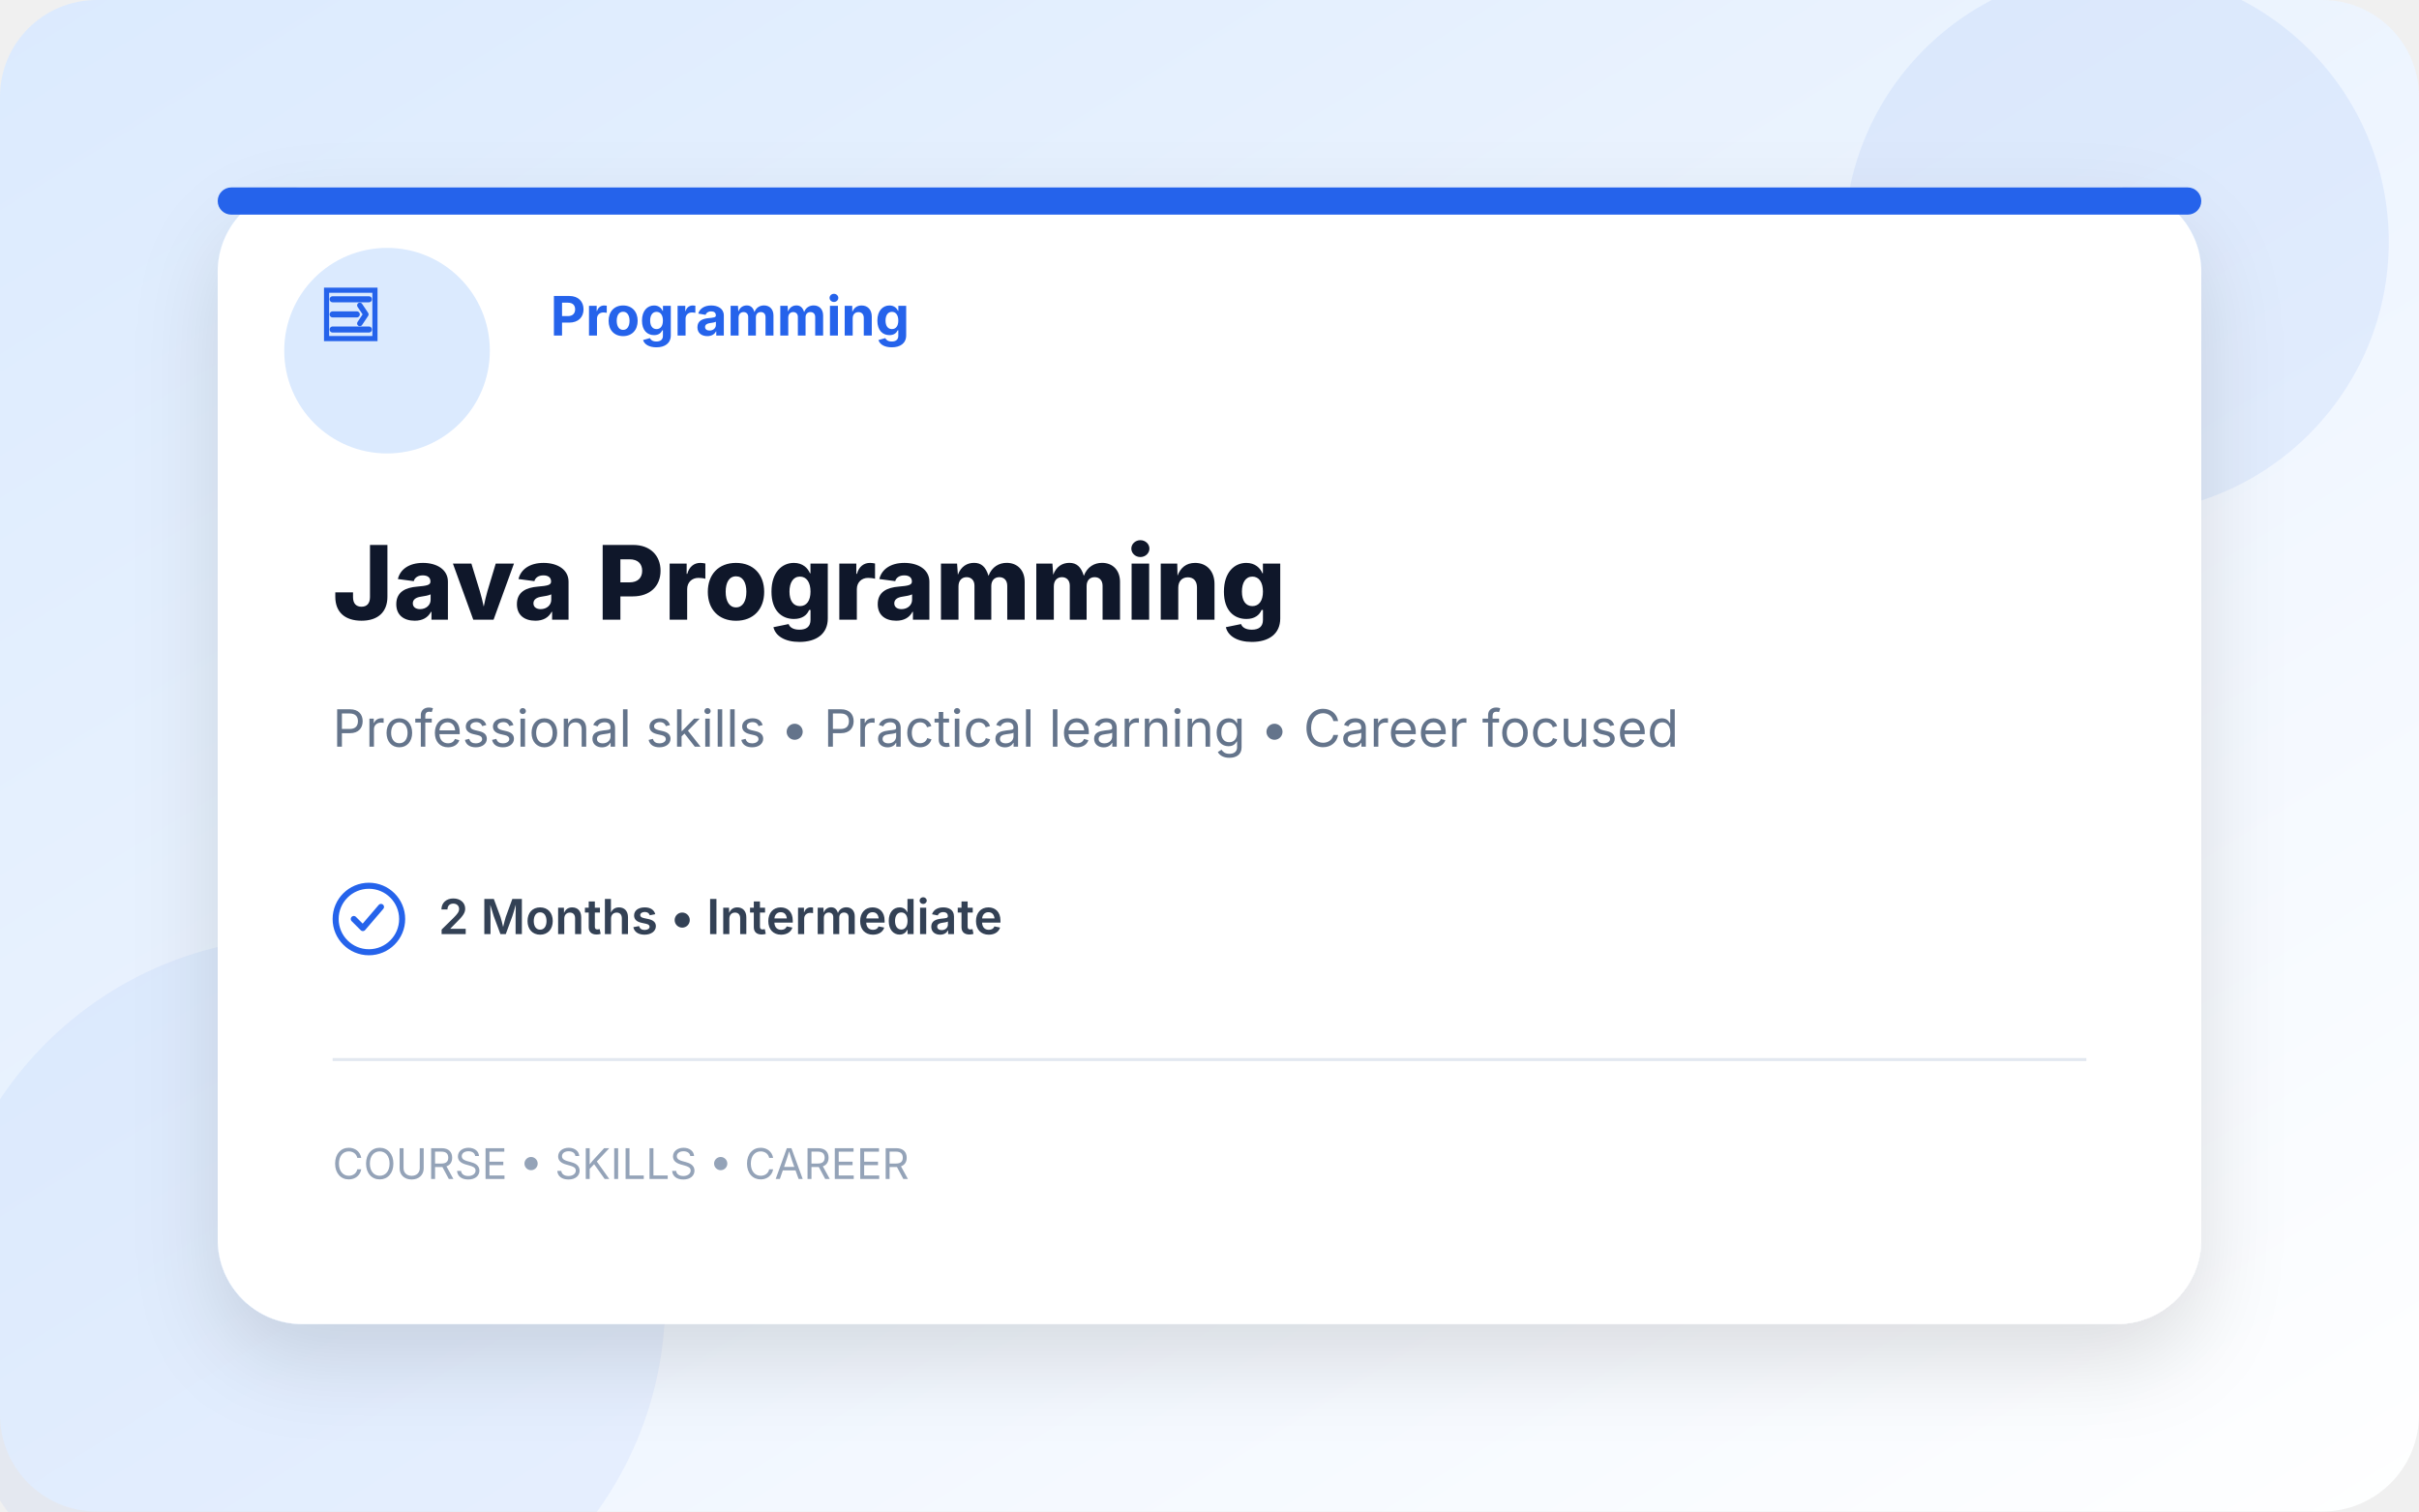
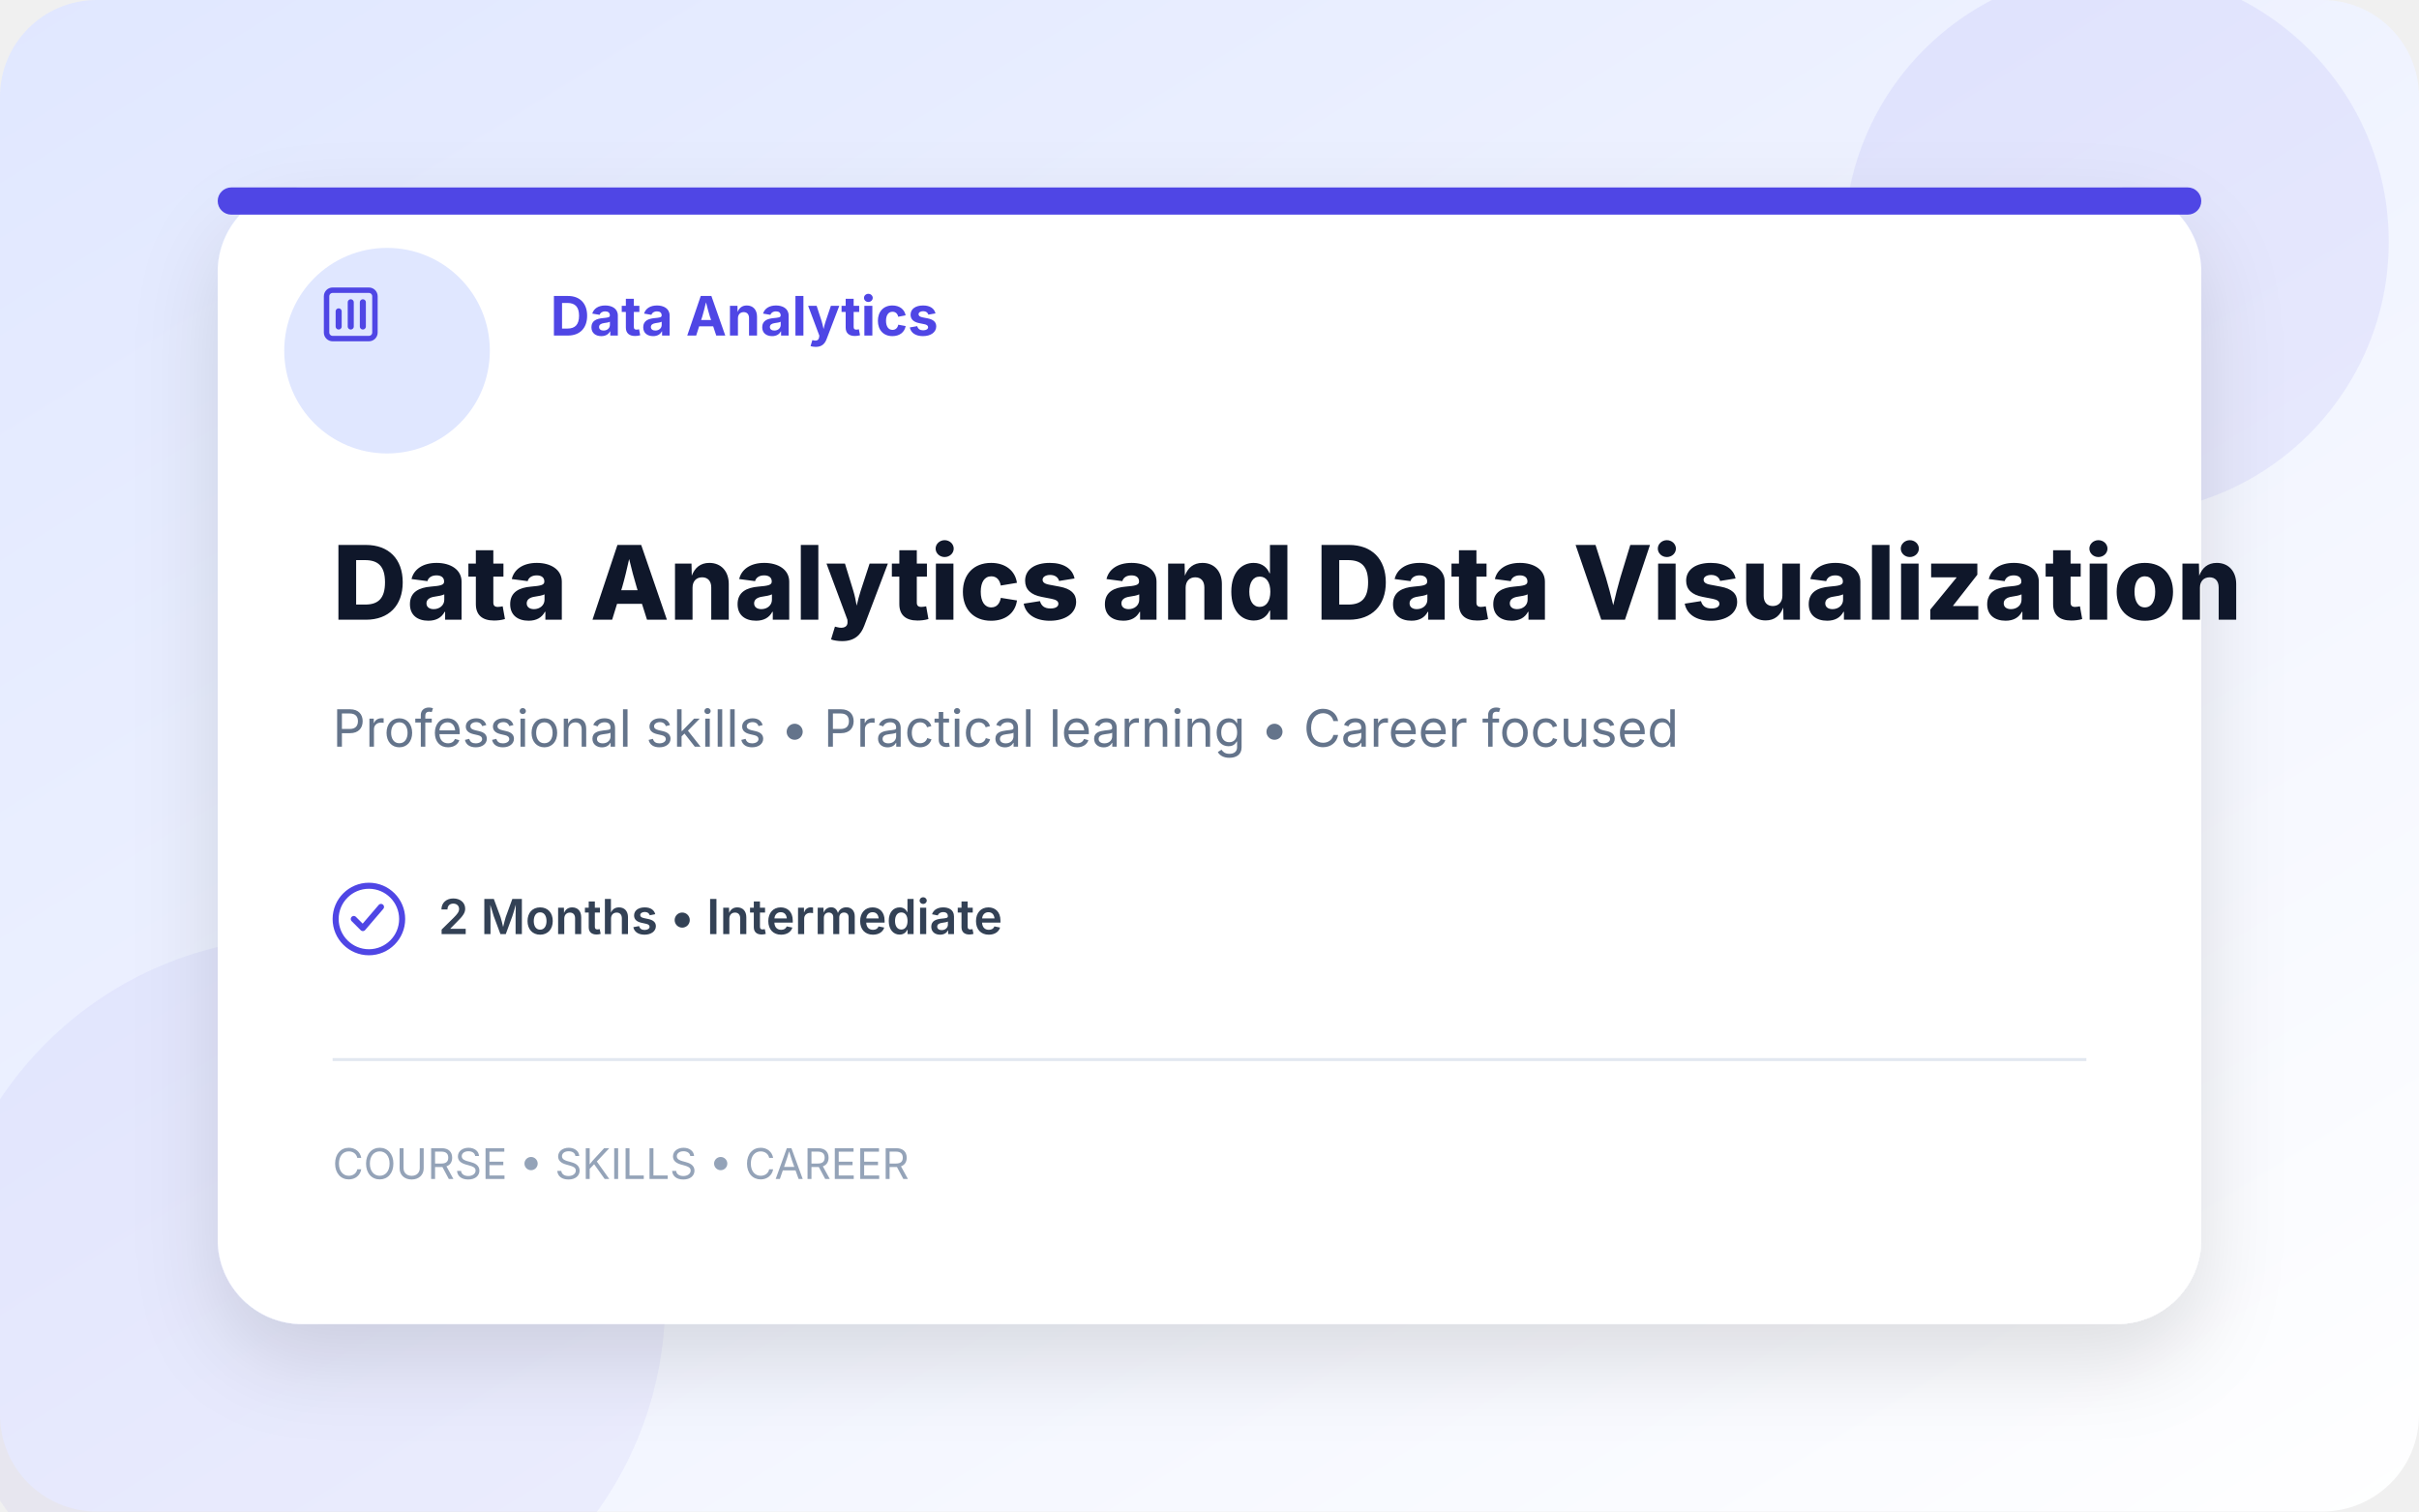
<svg xmlns="http://www.w3.org/2000/svg" viewBox="0 0 800 500" role="img" aria-labelledby="title desc">
  <defs>
    <linearGradient id="bg" x1="0" y1="0" x2="1" y2="1">
-       <stop offset="0" stop-color="#DBEAFE" />
+       <stop offset="0" stop-color="#E0E7FF" />
      <stop offset="1" stop-color="#ffffff" />
    </linearGradient>
    <filter id="shadow" x="-20%" y="-20%" width="140%" height="140%">
      <feDropShadow dx="0" dy="12" stdDeviation="14" flood-opacity=".12" />
    </filter>
  </defs>
  <rect width="800" height="500" rx="32" fill="url(#bg)" />
-   <circle cx="700" cy="80" r="90" fill="#2563EB" opacity=".08" />
-   <circle cx="100" cy="430" r="120" fill="#2563EB" opacity=".06" />
+   <circle cx="700" cy="80" r="90" fill="#4F46E5" opacity=".08" />
+   <circle cx="100" cy="430" r="120" fill="#4F46E5" opacity=".06" />
  <g filter="url(#shadow)">
    <rect x="72" y="62" width="656" height="376" rx="28" fill="#fff" />
  </g>
-   <rect x="72" y="62" width="656" height="9" rx="4.5" fill="#2563EB" />
-   <circle cx="128" cy="116" r="34" fill="#DBEAFE" />
-   <g transform="translate(104 92)" style="color:#2563EB">
-     <path d="M6 7h12M6 12h8M6 17h12" stroke="currentColor" stroke-width="2" stroke-linecap="round" />
-     <path d="M4 4h16v16H4z" fill="none" stroke="currentColor" stroke-width="1.7" rx="2" />
-     <path d="M15 9l2 3-2 3" fill="none" stroke="currentColor" stroke-width="1.8" stroke-linecap="round" stroke-linejoin="round" />
+   <rect x="72" y="62" width="656" height="9" rx="4.5" fill="#4F46E5" />
+   <circle cx="128" cy="116" r="34" fill="#E0E7FF" />
+   <g transform="translate(104 92)" style="color:#4F46E5">
+     <rect x="4" y="4" width="16" height="16" rx="2" fill="none" stroke="currentColor" stroke-width="1.8" />
+     <path d="M8 16v-5M12 16V8M16 16v-8" stroke="currentColor" stroke-width="2" stroke-linecap="round" />
  </g>
-   <text x="182" y="111" font-family="Inter,Segoe UI,Arial,sans-serif" font-size="18" font-weight="700" fill="#2563EB">Programming</text>
-   <text x="110" y="205" font-family="Inter,Segoe UI,Arial,sans-serif" font-size="34" font-weight="800" fill="#0F172A">Java Programming</text>
+   <text x="182" y="111" font-family="Inter,Segoe UI,Arial,sans-serif" font-size="18" font-weight="700" fill="#4F46E5">Data Analytics</text>
+   <text x="110" y="205" font-family="Inter,Segoe UI,Arial,sans-serif" font-size="34" font-weight="800" fill="#0F172A">Data Analytics and Data Visualization</text>
  <text x="110" y="247" font-family="Inter,Segoe UI,Arial,sans-serif" font-size="17" fill="#64748B">Professional skills • Practical learning • Career focused</text>
-   <g transform="translate(110 292)" style="color:#2563EB">
+   <g transform="translate(110 292)" style="color:#4F46E5">
    <circle cx="12" cy="12" r="11" fill="none" stroke="currentColor" stroke-width="2" />
    <path d="m7 12 3 3 6-7" fill="none" stroke="currentColor" stroke-width="2" stroke-linecap="round" stroke-linejoin="round" />
  </g>
  <text x="145" y="309" font-family="Inter,Segoe UI,Arial,sans-serif" font-size="16" font-weight="600" fill="#334155">2 Months  •  Intermediate</text>
  <rect x="110" y="350" width="580" height="1" fill="#E2E8F0" />
  <text x="110" y="390" font-family="Inter,Segoe UI,Arial,sans-serif" font-size="14" fill="#94A3B8">COURSE • SKILLS • CAREER</text>
</svg>
